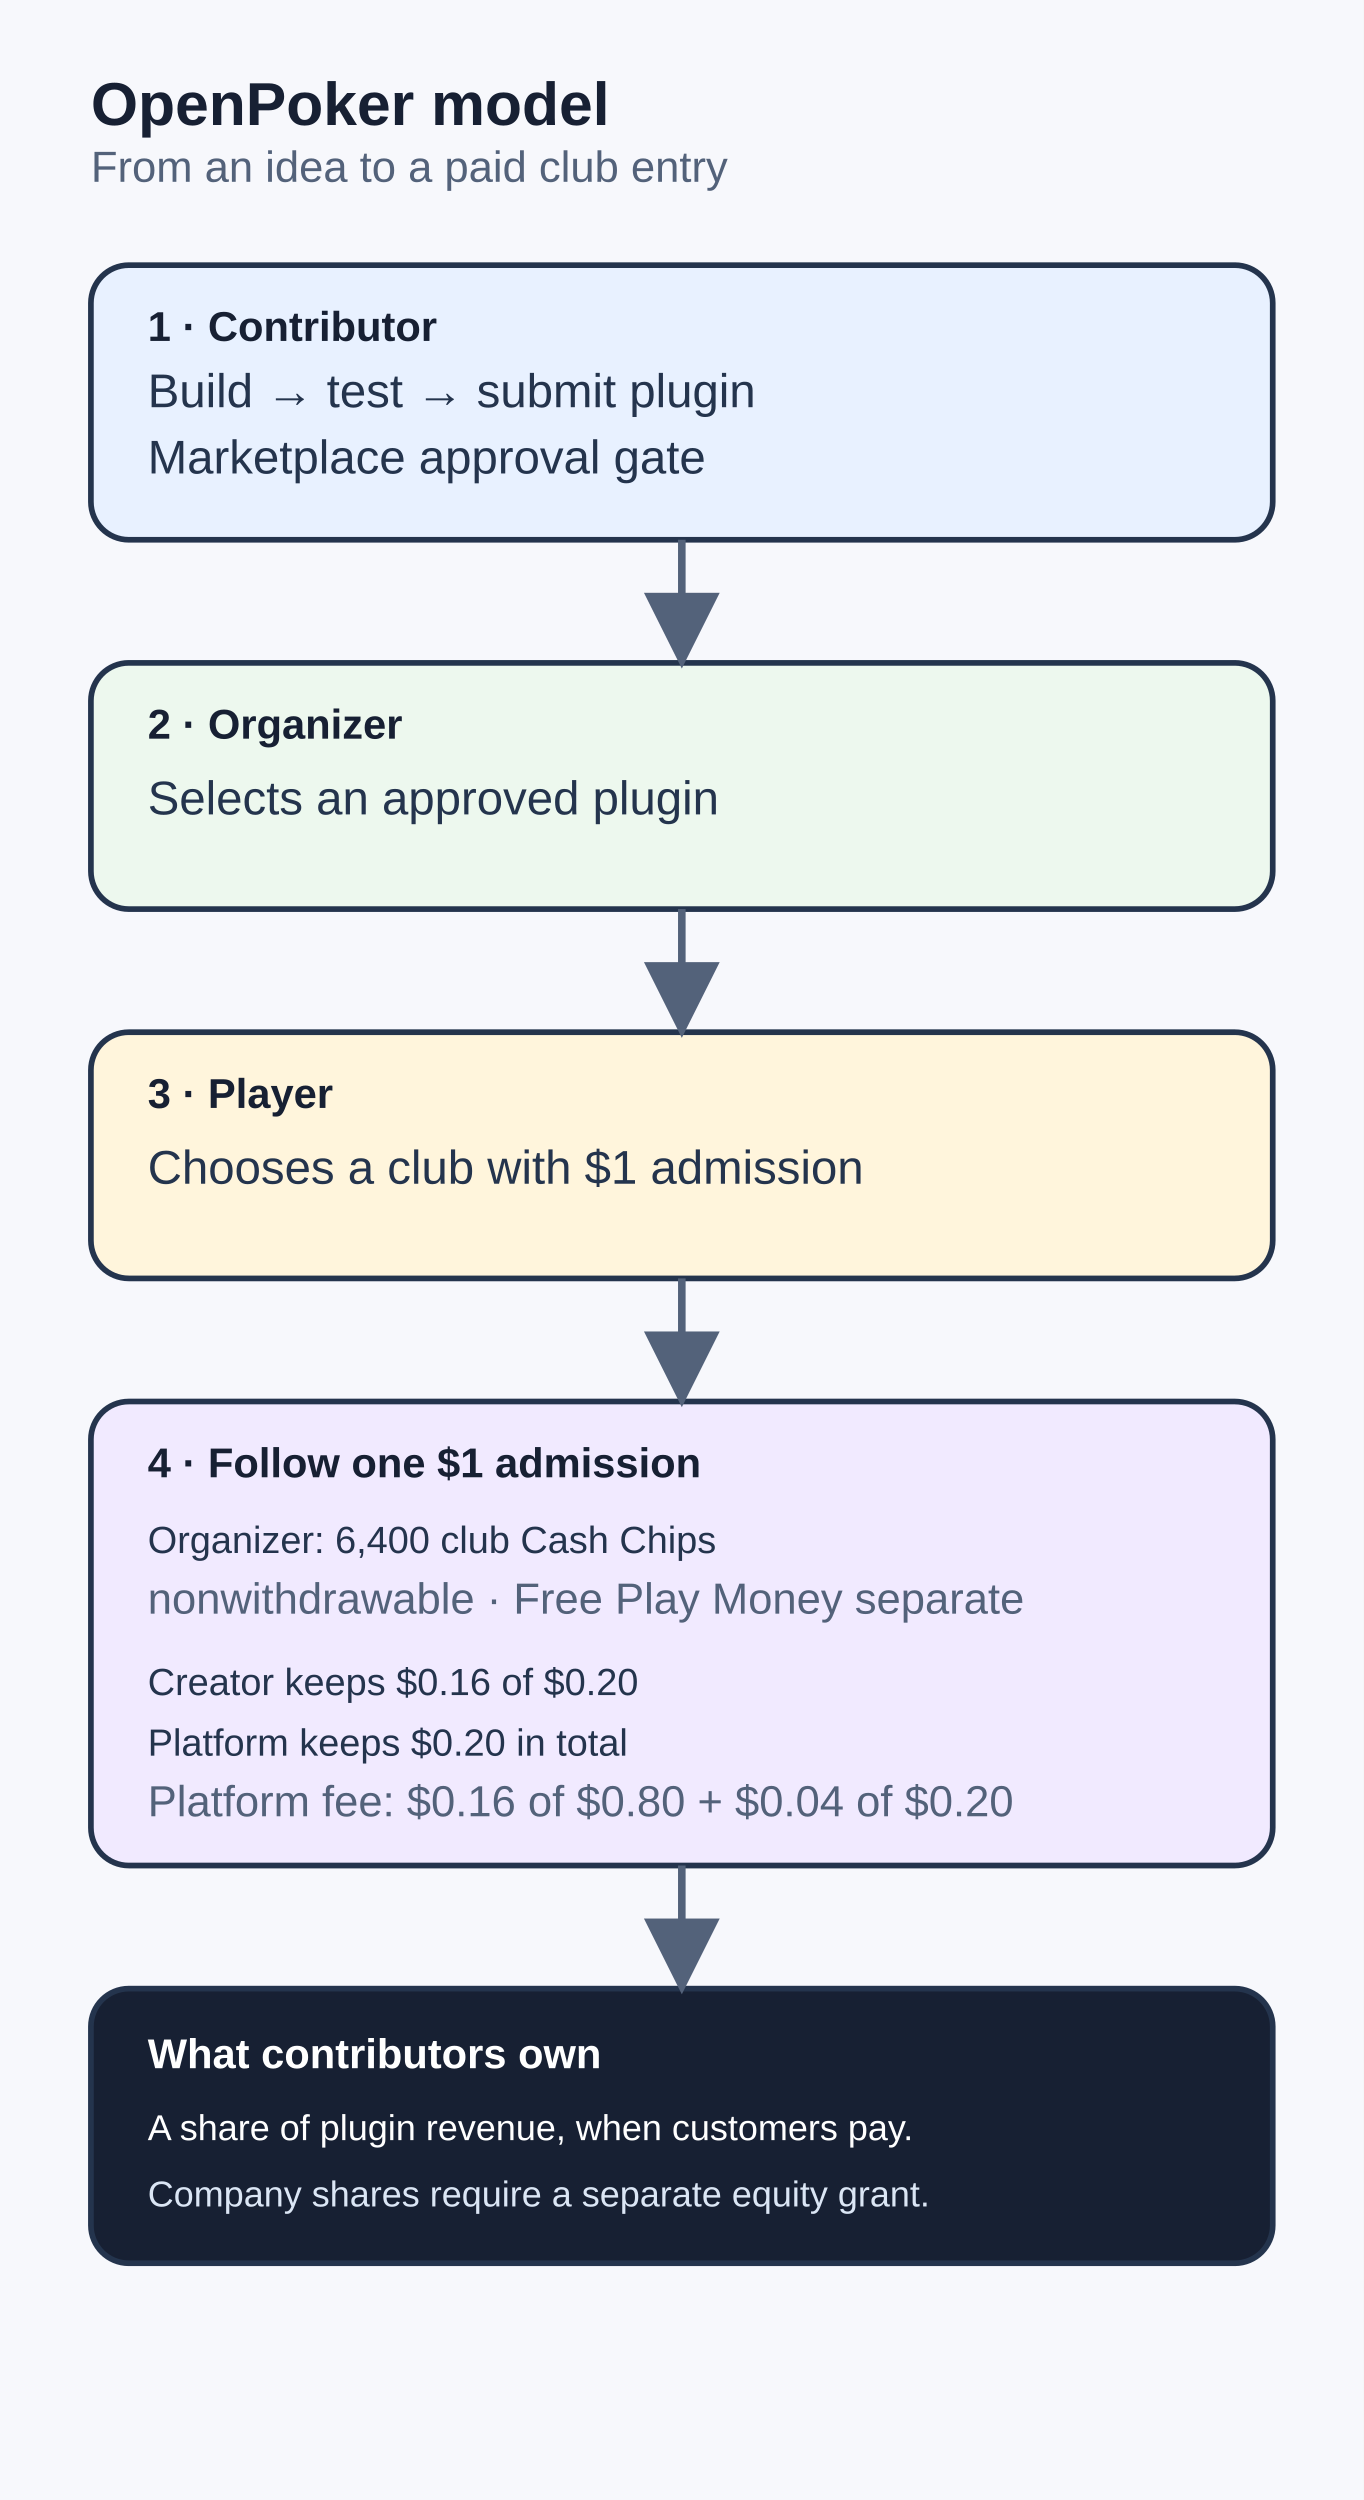
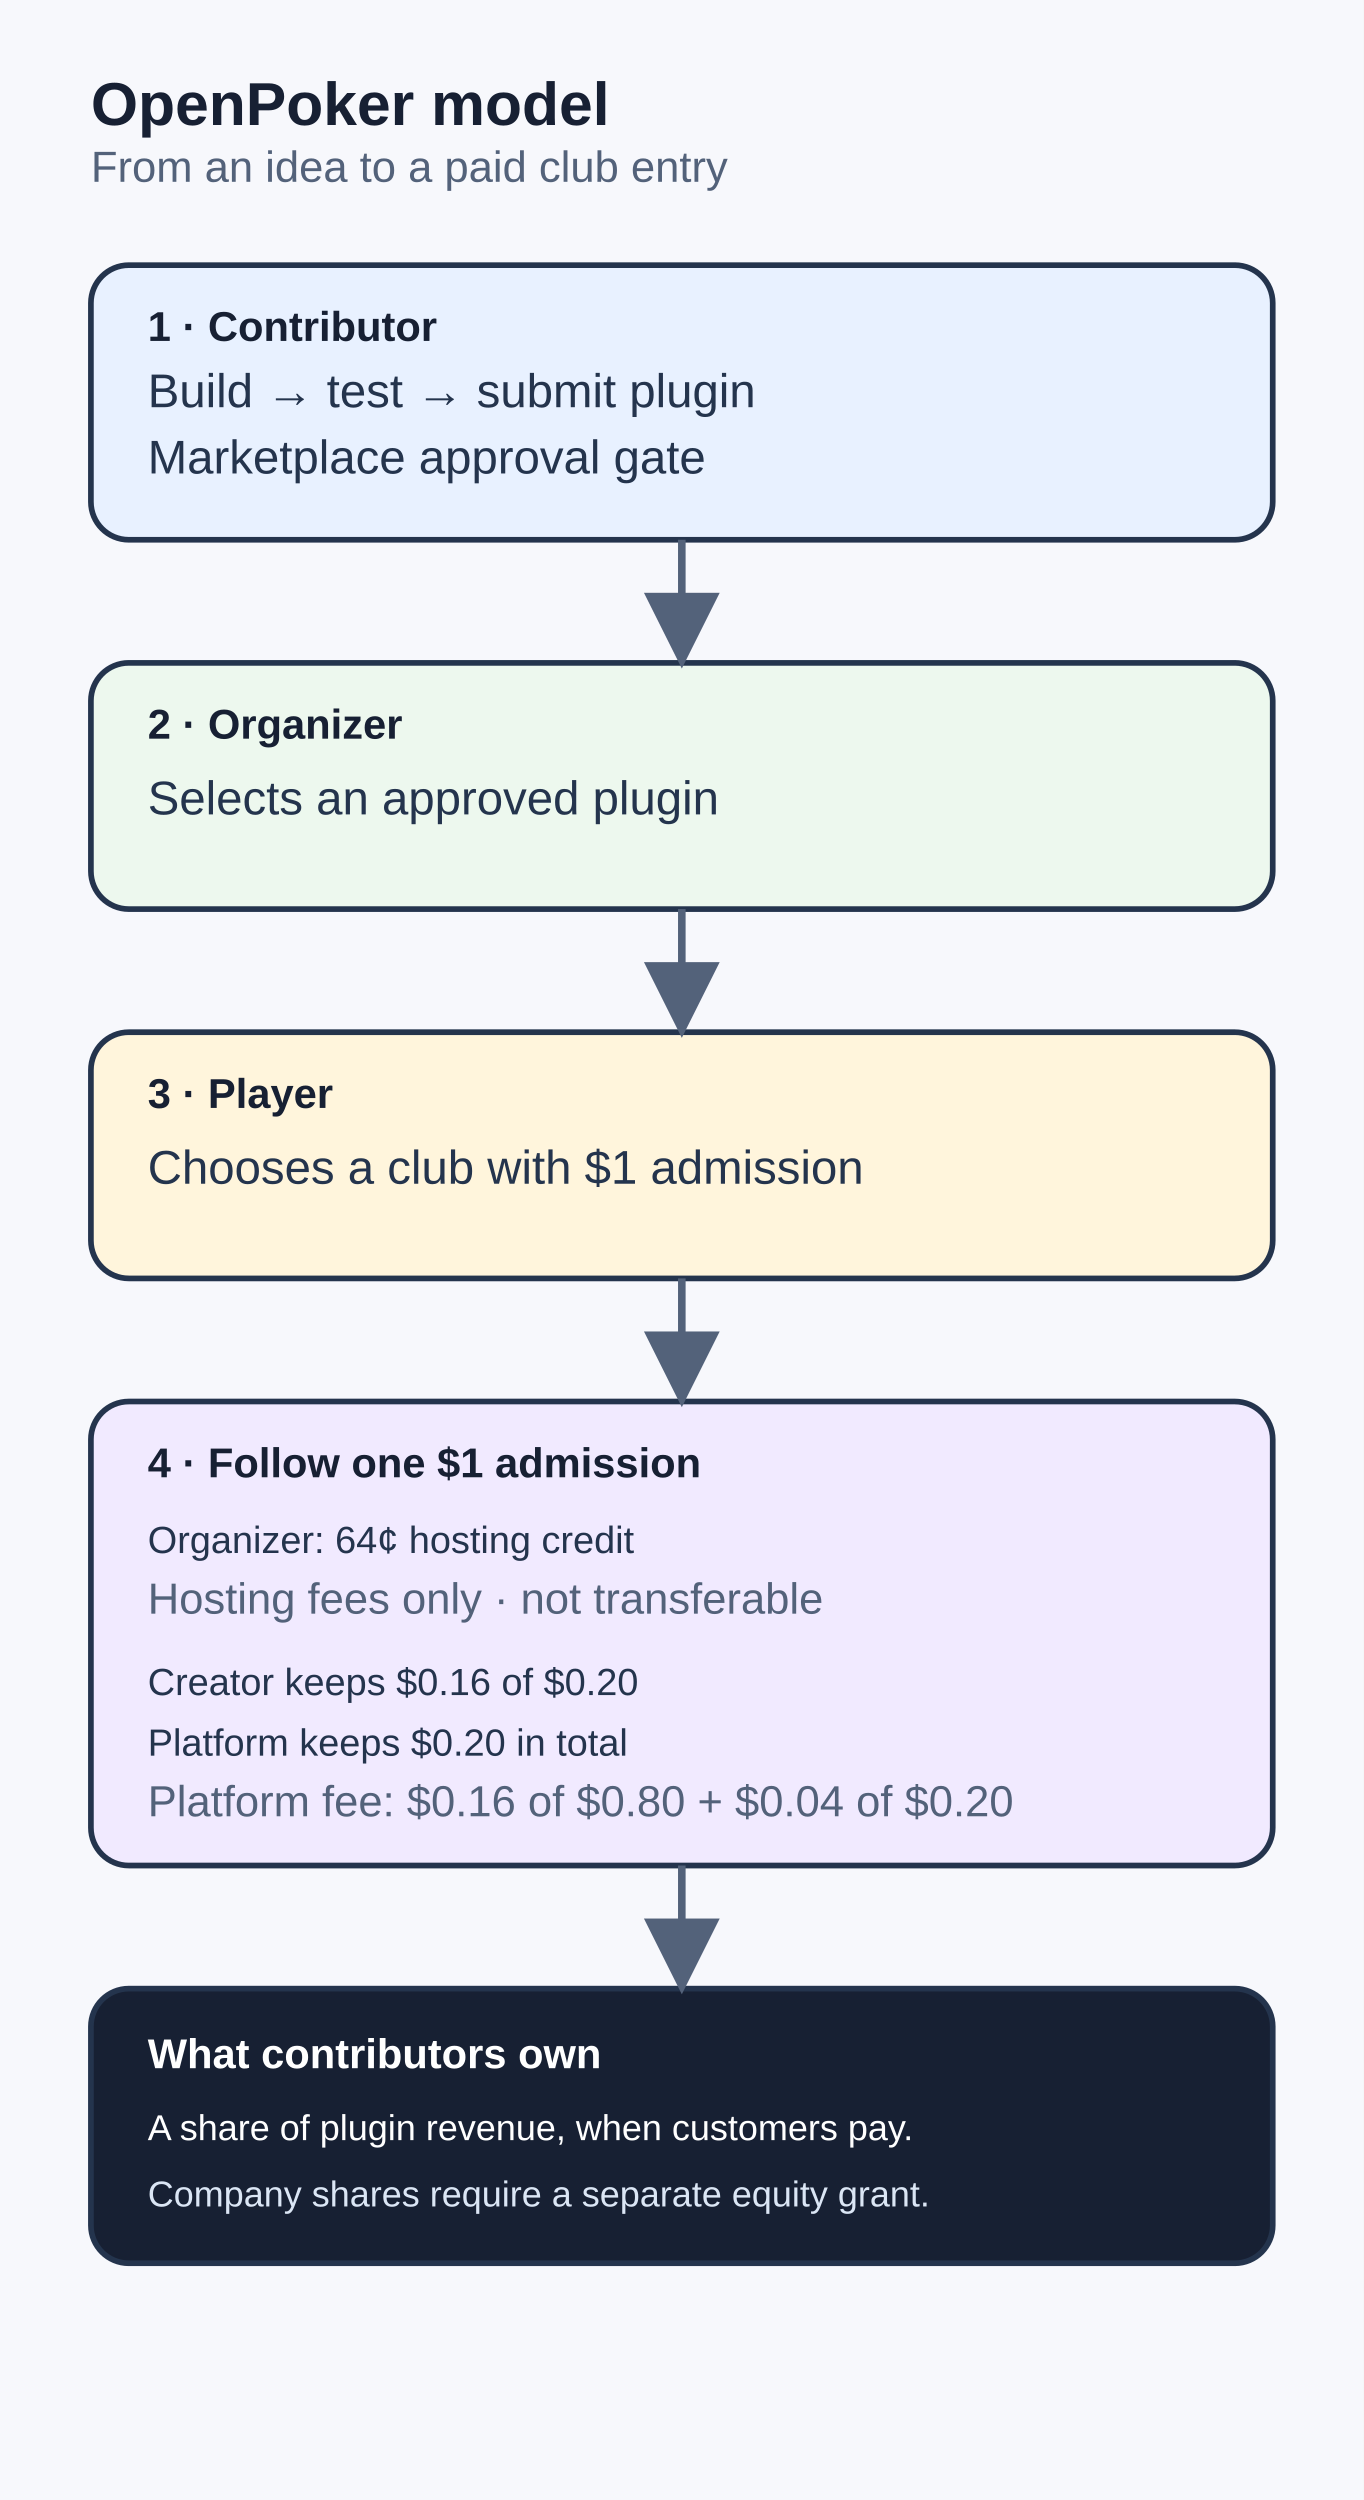
<svg xmlns="http://www.w3.org/2000/svg" viewBox="0 0 720 1320" role="img" aria-labelledby="title desc">
  <defs>
    <marker id="arrow" markerWidth="10" markerHeight="10" refX="8" refY="5" orient="auto">
      <path d="M0 0L10 5L0 10z" fill="#53627a" />
    </marker>
  </defs>
  <rect width="720" height="1320" fill="#f7f8fc" />
  <text x="48" y="66" font-family="Arial,sans-serif" font-size="32" font-weight="700" fill="#172033">OpenPoker model</text>
  <text x="48" y="96" font-family="Arial,sans-serif" font-size="23" fill="#53627a">From an idea to a paid club entry</text>
  <g font-family="Arial,sans-serif" stroke="#24344d" stroke-width="3">
    <rect x="48" y="140" width="624" height="145" rx="20" fill="#e8f1ff" />
    <text x="78" y="180" font-size="22" font-weight="700" fill="#172033" stroke="none">1 · Contributor</text>
    <text x="78" y="215" font-size="25" fill="#24344d" stroke="none">Build → test → submit plugin</text>
    <text x="78" y="250" font-size="25" fill="#24344d" stroke="none">Marketplace approval gate</text>
    <rect x="48" y="350" width="624" height="130" rx="20" fill="#edf8ee" />
    <text x="78" y="390" font-size="22" font-weight="700" fill="#172033" stroke="none">2 · Organizer</text>
    <text x="78" y="430" font-size="25" fill="#24344d" stroke="none">Selects an approved plugin</text>
    <rect x="48" y="545" width="624" height="130" rx="20" fill="#fff5dc" />
    <text x="78" y="585" font-size="22" font-weight="700" fill="#172033" stroke="none">3 · Player</text>
    <text x="78" y="625" font-size="25" fill="#24344d" stroke="none">Chooses a club with $1 admission</text>
    <rect x="48" y="740" width="624" height="245" rx="20" fill="#f1eaff" />
    <text x="78" y="780" font-size="22" font-weight="700" fill="#172033" stroke="none">4 · Follow one $1 admission</text>
-     <text x="78" y="820" font-size="20" fill="#24344d" stroke="none">Organizer: 6,400 club Cash Chips</text>
-     <text x="78" y="852" font-size="23" fill="#53627a" stroke="none">nonwithdrawable · Free Play Money separate</text>
+     <text x="78" y="820" font-size="20" fill="#24344d" stroke="none">Organizer: 64¢ hosting credit</text>
+     <text x="78" y="852" font-size="23" fill="#53627a" stroke="none">Hosting fees only · not transferable</text>
    <text x="78" y="895" font-size="20" fill="#24344d" stroke="none">Creator keeps $0.16 of $0.20</text>
    <text x="78" y="927" font-size="20" fill="#24344d" stroke="none">Platform keeps $0.20 in total</text>
    <text x="78" y="959" font-size="23" fill="#53627a" stroke="none">Platform fee: $0.16 of $0.80 + $0.04 of $0.20</text>
    <rect x="48" y="1050" width="624" height="145" rx="20" fill="#172033" />
    <text x="78" y="1092" font-size="22" font-weight="700" fill="#ffffff" stroke="none">What contributors own</text>
    <text x="78" y="1130" font-size="19" fill="#ffffff" stroke="none">A share of plugin revenue, when customers pay.</text>
    <text x="78" y="1165" font-size="19" fill="#dbe6f5" stroke="none">Company shares require a separate equity grant.</text>
  </g>
  <g stroke="#53627a" stroke-width="4" fill="none" marker-end="url(#arrow)">
    <path d="M360 285v60" />
    <path d="M360 480v60" />
    <path d="M360 675v60" />
    <path d="M360 985v60" />
  </g>
</svg>
